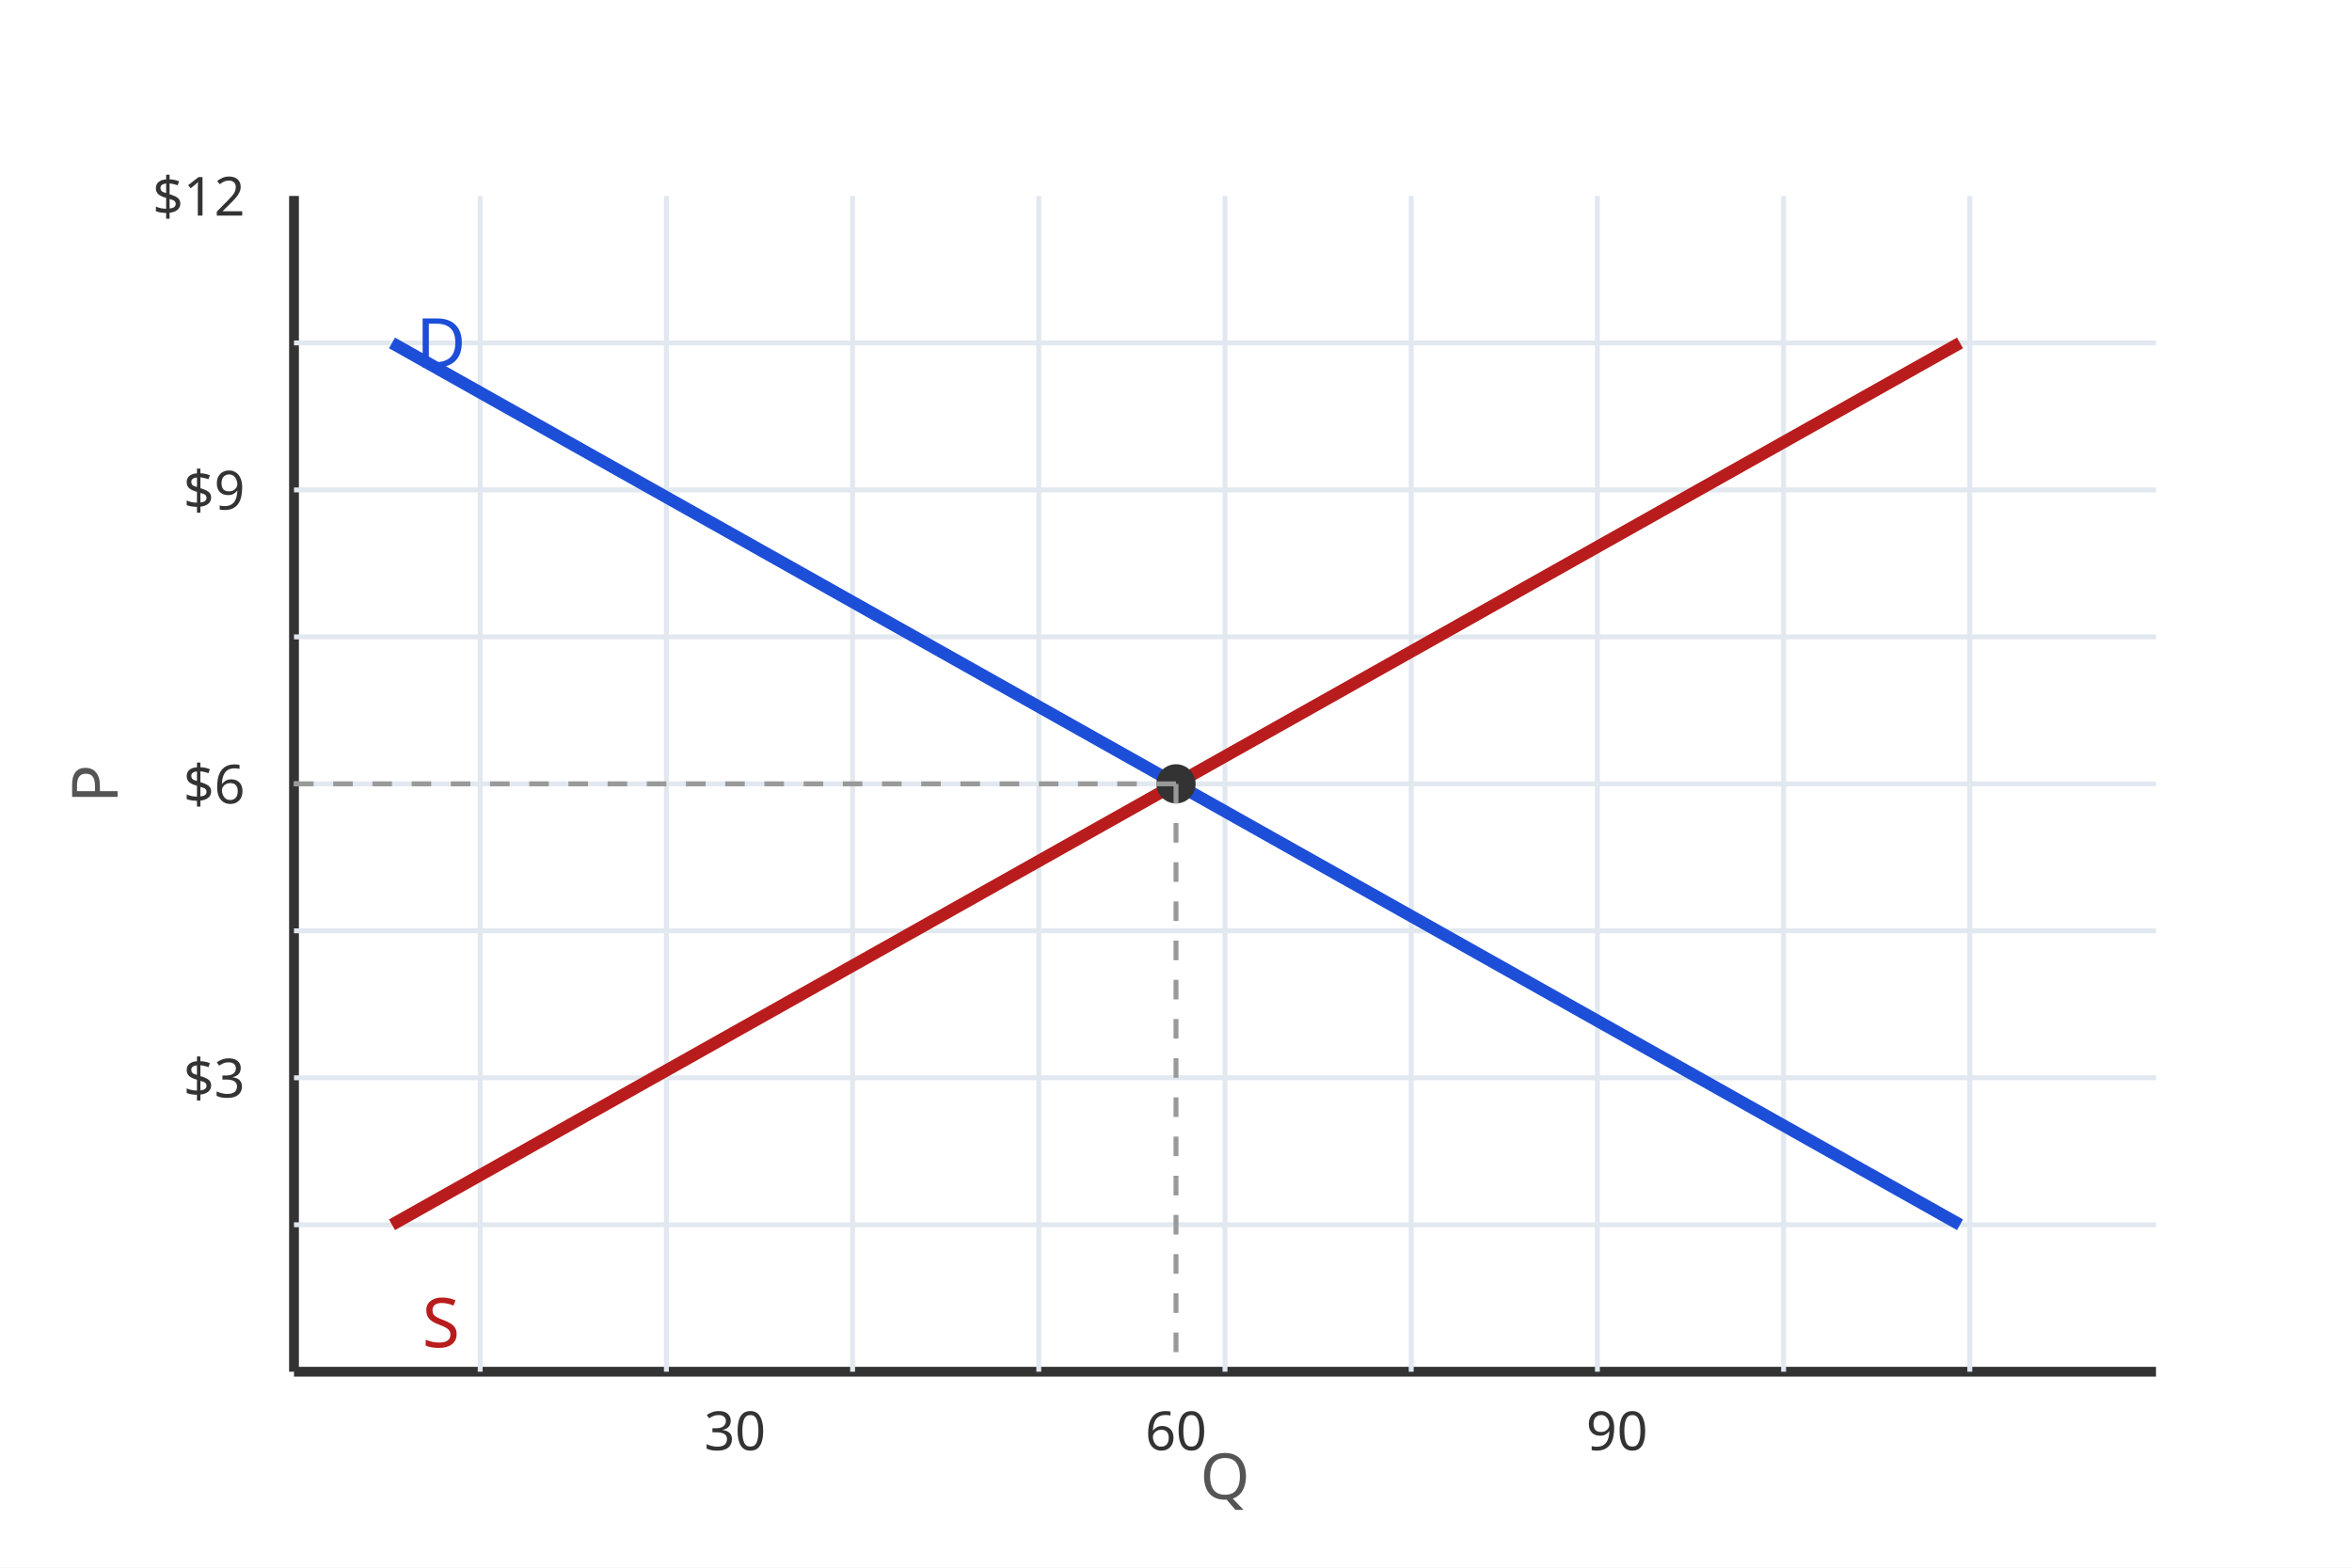
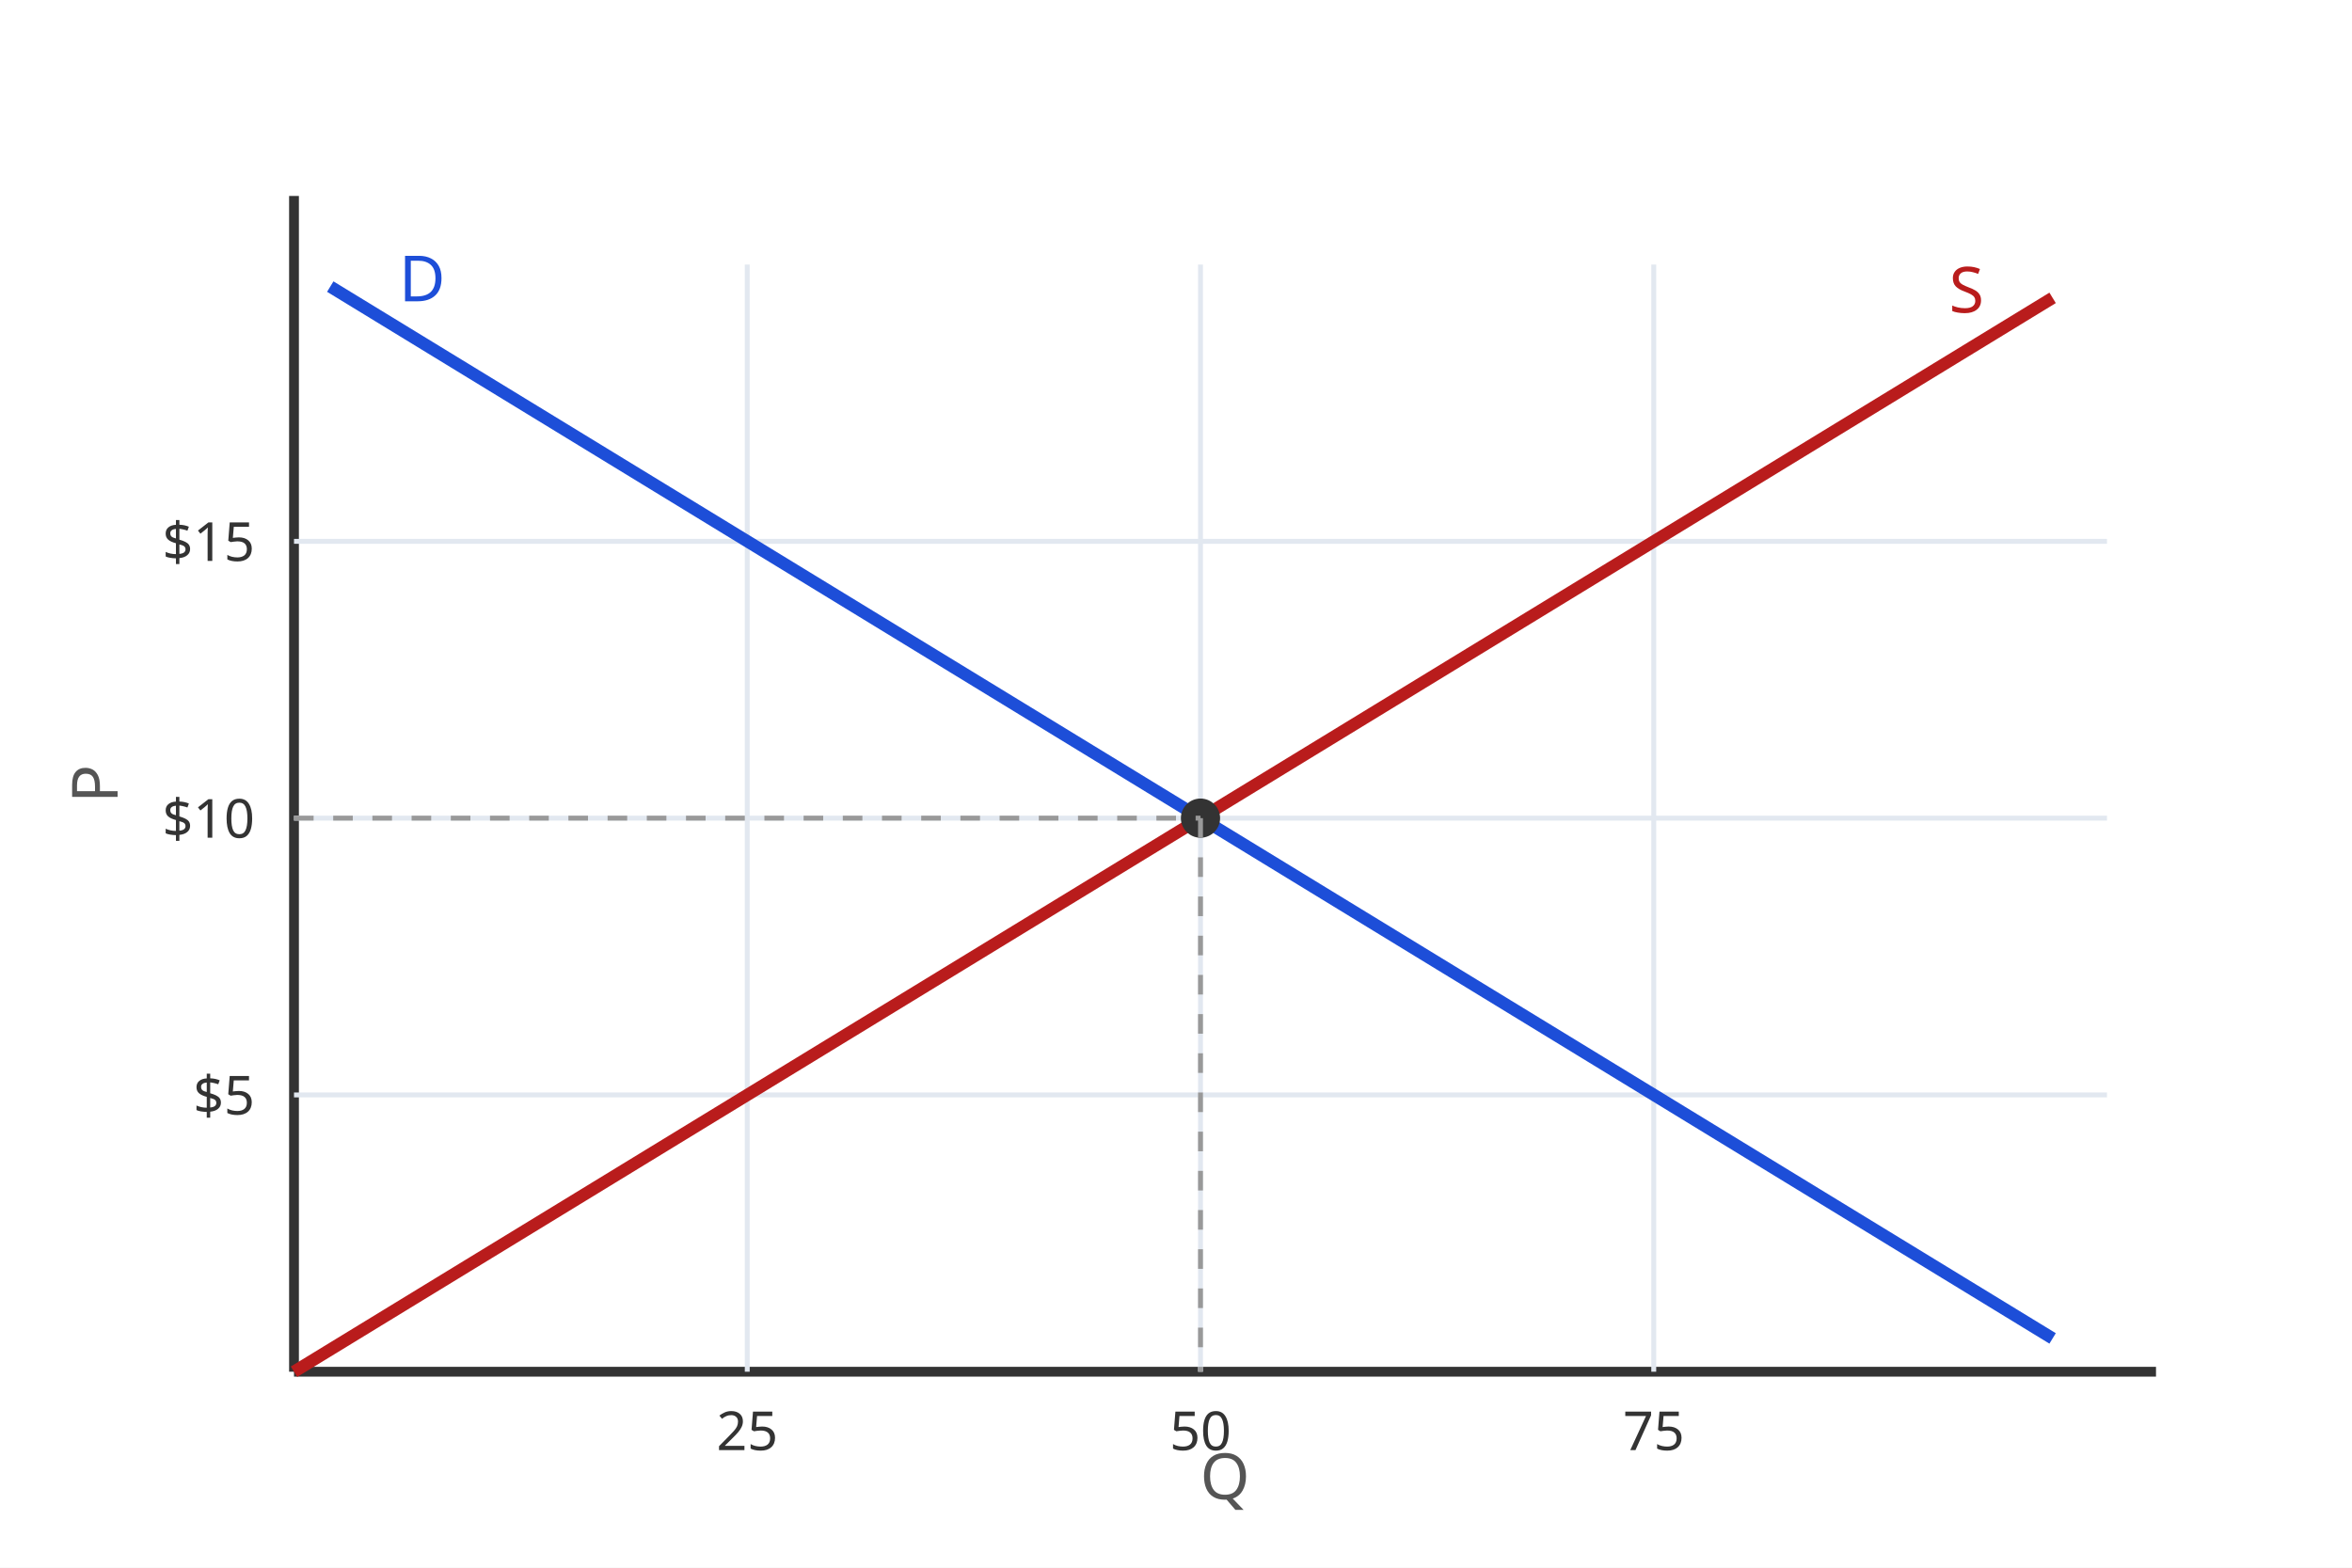
<svg xmlns="http://www.w3.org/2000/svg" viewBox="0 0 480 320">
  <rect width="480" height="320" fill="#ffffff" />
  <line x1="60" y1="280" x2="60" y2="40" stroke="#333" stroke-width="2" />
  <line x1="60" y1="280" x2="440" y2="280" stroke="#333" stroke-width="2" />
  <text x="250" y="306" font-family="sans-serif" font-size="13" fill="#555" text-anchor="middle">Q</text>
  <text x="24" y="160" font-family="sans-serif" font-size="13" fill="#555" text-anchor="middle" transform="rotate(-90 24 160)">P</text>
-   <line x1="98" y1="40" x2="98" y2="280" stroke="#e2e8f0" stroke-width="1" />
-   <line x1="136" y1="40" x2="136" y2="280" stroke="#e2e8f0" stroke-width="1" />
-   <line x1="174" y1="40" x2="174" y2="280" stroke="#e2e8f0" stroke-width="1" />
-   <line x1="212" y1="40" x2="212" y2="280" stroke="#e2e8f0" stroke-width="1" />
-   <line x1="250" y1="40" x2="250" y2="280" stroke="#e2e8f0" stroke-width="1" />
-   <line x1="288" y1="40" x2="288" y2="280" stroke="#e2e8f0" stroke-width="1" />
-   <line x1="326" y1="40" x2="326" y2="280" stroke="#e2e8f0" stroke-width="1" />
-   <line x1="364" y1="40" x2="364" y2="280" stroke="#e2e8f0" stroke-width="1" />
-   <line x1="402" y1="40" x2="402" y2="280" stroke="#e2e8f0" stroke-width="1" />
-   <line x1="60" y1="70" x2="440" y2="70" stroke="#e2e8f0" stroke-width="1" />
-   <line x1="60" y1="100" x2="440" y2="100" stroke="#e2e8f0" stroke-width="1" />
-   <line x1="60" y1="130" x2="440" y2="130" stroke="#e2e8f0" stroke-width="1" />
-   <line x1="60" y1="160" x2="440" y2="160" stroke="#e2e8f0" stroke-width="1" />
-   <line x1="60" y1="190" x2="440" y2="190" stroke="#e2e8f0" stroke-width="1" />
-   <line x1="60" y1="220" x2="440" y2="220" stroke="#e2e8f0" stroke-width="1" />
-   <line x1="60" y1="250" x2="440" y2="250" stroke="#e2e8f0" stroke-width="1" />
-   <line x1="80" y1="70" x2="400" y2="250" stroke="#1d4ed8" stroke-width="2.5" />
-   <line x1="80" y1="250" x2="400" y2="70" stroke="#b91c1c" stroke-width="2.5" />
-   <circle cx="240" cy="160" r="4" fill="#333" />
-   <line x1="60" y1="160" x2="240" y2="160" stroke="#999" stroke-width="1" stroke-dasharray="4 4" />
-   <line x1="240" y1="160" x2="240" y2="280" stroke="#999" stroke-width="1" stroke-dasharray="4 4" />
-   <text x="50" y="284" font-family="sans-serif" font-size="1" fill="#333" text-anchor="middle" />
-   <text x="50" y="244" font-family="sans-serif" font-size="1" fill="#333" text-anchor="middle" />
-   <text x="50" y="204" font-family="sans-serif" font-size="1" fill="#333" text-anchor="middle" />
-   <text x="50" y="164" font-family="sans-serif" font-size="1" fill="#333" text-anchor="middle" />
-   <text x="50" y="124" font-family="sans-serif" font-size="1" fill="#333" text-anchor="middle" />
-   <text x="50" y="84" font-family="sans-serif" font-size="1" fill="#333" text-anchor="middle" />
-   <text x="50" y="44" font-family="sans-serif" font-size="11" fill="#333" text-anchor="end">$12</text>
-   <text x="50" y="104" font-family="sans-serif" font-size="11" fill="#333" text-anchor="end">$9</text>
-   <text x="50" y="164" font-family="sans-serif" font-size="11" fill="#333" text-anchor="end">$6</text>
-   <text x="50" y="224" font-family="sans-serif" font-size="11" fill="#333" text-anchor="end">$3</text>
-   <text x="150" y="296" font-family="sans-serif" font-size="11" fill="#333" text-anchor="middle">30</text>
-   <text x="240" y="296" font-family="sans-serif" font-size="11" fill="#333" text-anchor="middle">60</text>
-   <text x="330" y="296" font-family="sans-serif" font-size="11" fill="#333" text-anchor="middle">90</text>
-   <text x="90" y="75" font-family="sans-serif" font-size="14" fill="#1d4ed8" text-anchor="middle">D</text>
-   <text x="90" y="275" font-family="sans-serif" font-size="14" fill="#b91c1c" text-anchor="middle">S</text>
+   <line x1="152.5" y1="54" x2="152.5" y2="280" stroke="#e2e8f0" stroke-width="1" />
+   <line x1="245.0" y1="54" x2="245.0" y2="280" stroke="#e2e8f0" stroke-width="1" />
+   <line x1="337.5" y1="54" x2="337.5" y2="280" stroke="#e2e8f0" stroke-width="1" />
+   <line x1="60" y1="223.5" x2="430" y2="223.5" stroke="#e2e8f0" stroke-width="1" />
+   <line x1="60" y1="167.0" x2="430" y2="167.0" stroke="#e2e8f0" stroke-width="1" />
+   <line x1="60" y1="110.5" x2="430" y2="110.5" stroke="#e2e8f0" stroke-width="1" />
+   <line x1="67.4" y1="58.5" x2="418.9" y2="273.2" stroke="#1d4ed8" stroke-width="2.5" />
+   <line x1="60.0" y1="280.0" x2="418.9" y2="60.8" stroke="#b91c1c" stroke-width="2.5" />
+   <circle cx="245.0" cy="167.0" r="4" fill="#333" />
+   <line x1="60" y1="167.0" x2="245.0" y2="167.0" stroke="#999" stroke-width="1" stroke-dasharray="4 4" />
+   <line x1="245.0" y1="167.0" x2="245.0" y2="280" stroke="#999" stroke-width="1" stroke-dasharray="4 4" />
+   <text x="52" y="227.5" font-family="sans-serif" font-size="11" fill="#333" text-anchor="end">$5</text>
+   <text x="52" y="171.0" font-family="sans-serif" font-size="11" fill="#333" text-anchor="end">$10</text>
+   <text x="52" y="114.5" font-family="sans-serif" font-size="11" fill="#333" text-anchor="end">$15</text>
+   <text x="152.5" y="296" font-family="sans-serif" font-size="11" fill="#333" text-anchor="middle">25</text>
+   <text x="245.0" y="296" font-family="sans-serif" font-size="11" fill="#333" text-anchor="middle">50</text>
+   <text x="337.5" y="296" font-family="sans-serif" font-size="11" fill="#333" text-anchor="middle">75</text>
+   <text x="81.4" y="61.5" font-family="sans-serif" font-size="13" fill="#1d4ed8" text-anchor="start">D</text>
+   <text x="404.9" y="63.8" font-family="sans-serif" font-size="13" fill="#b91c1c" text-anchor="end">S</text>
</svg>
